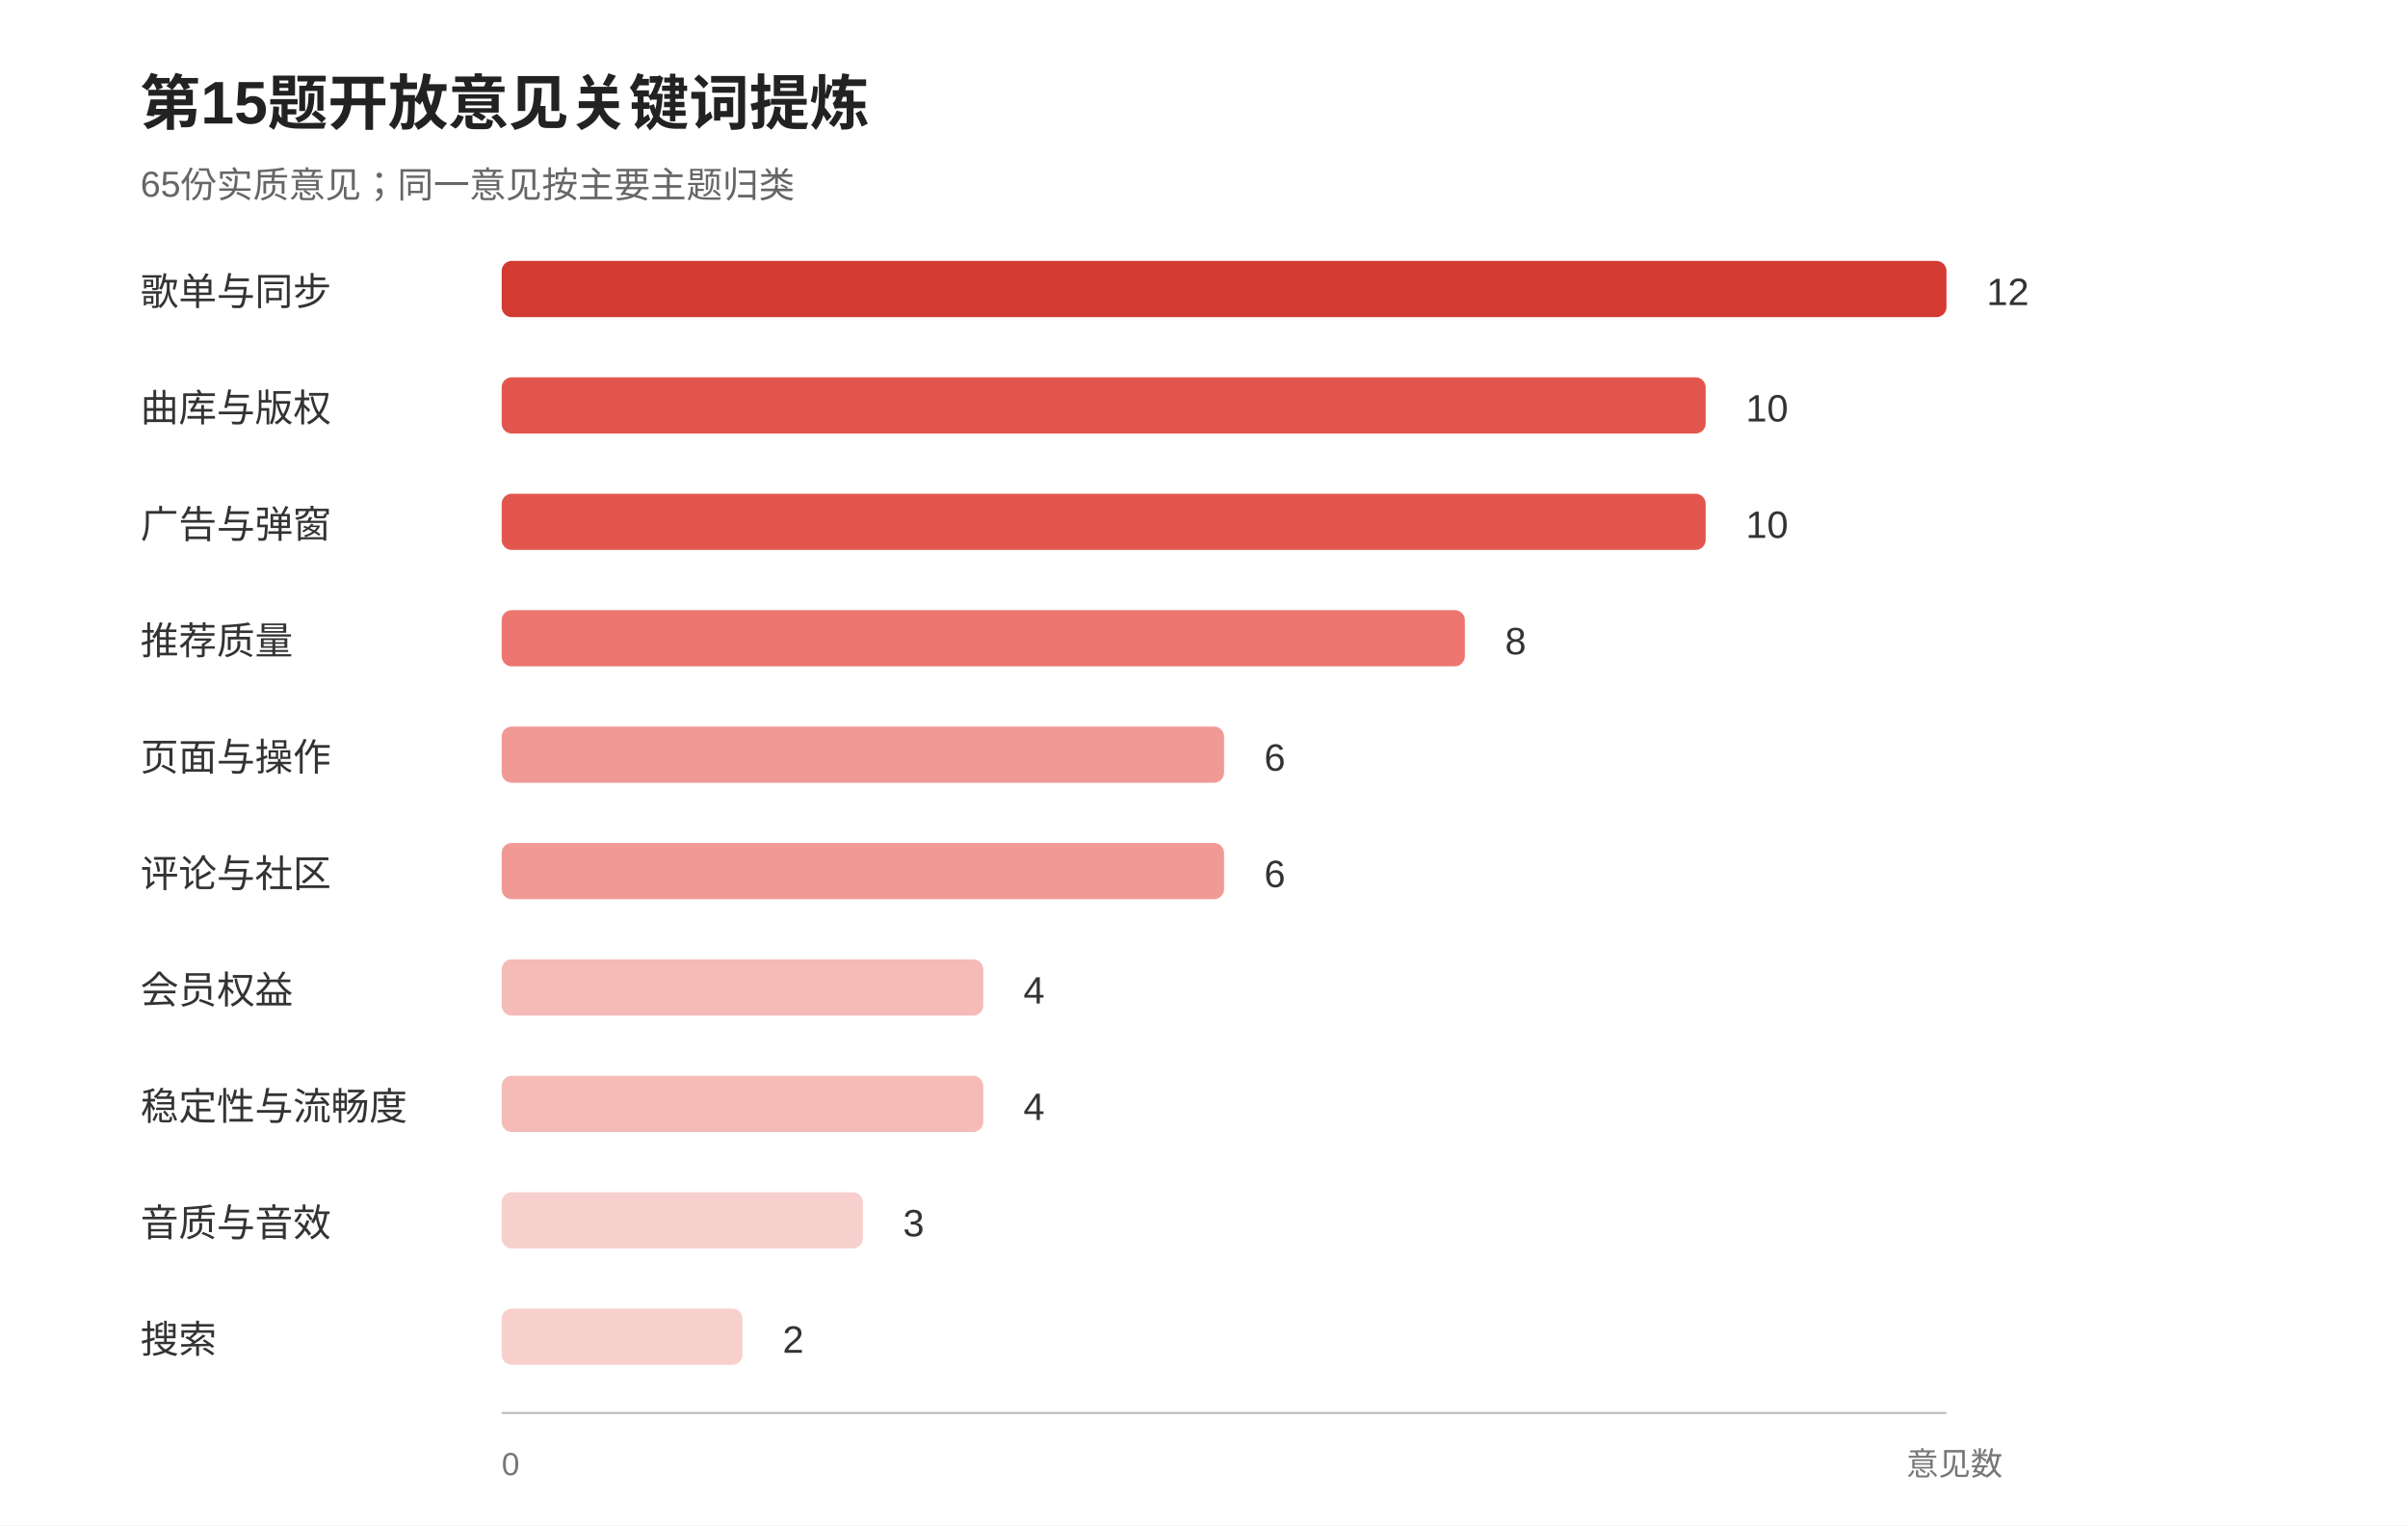
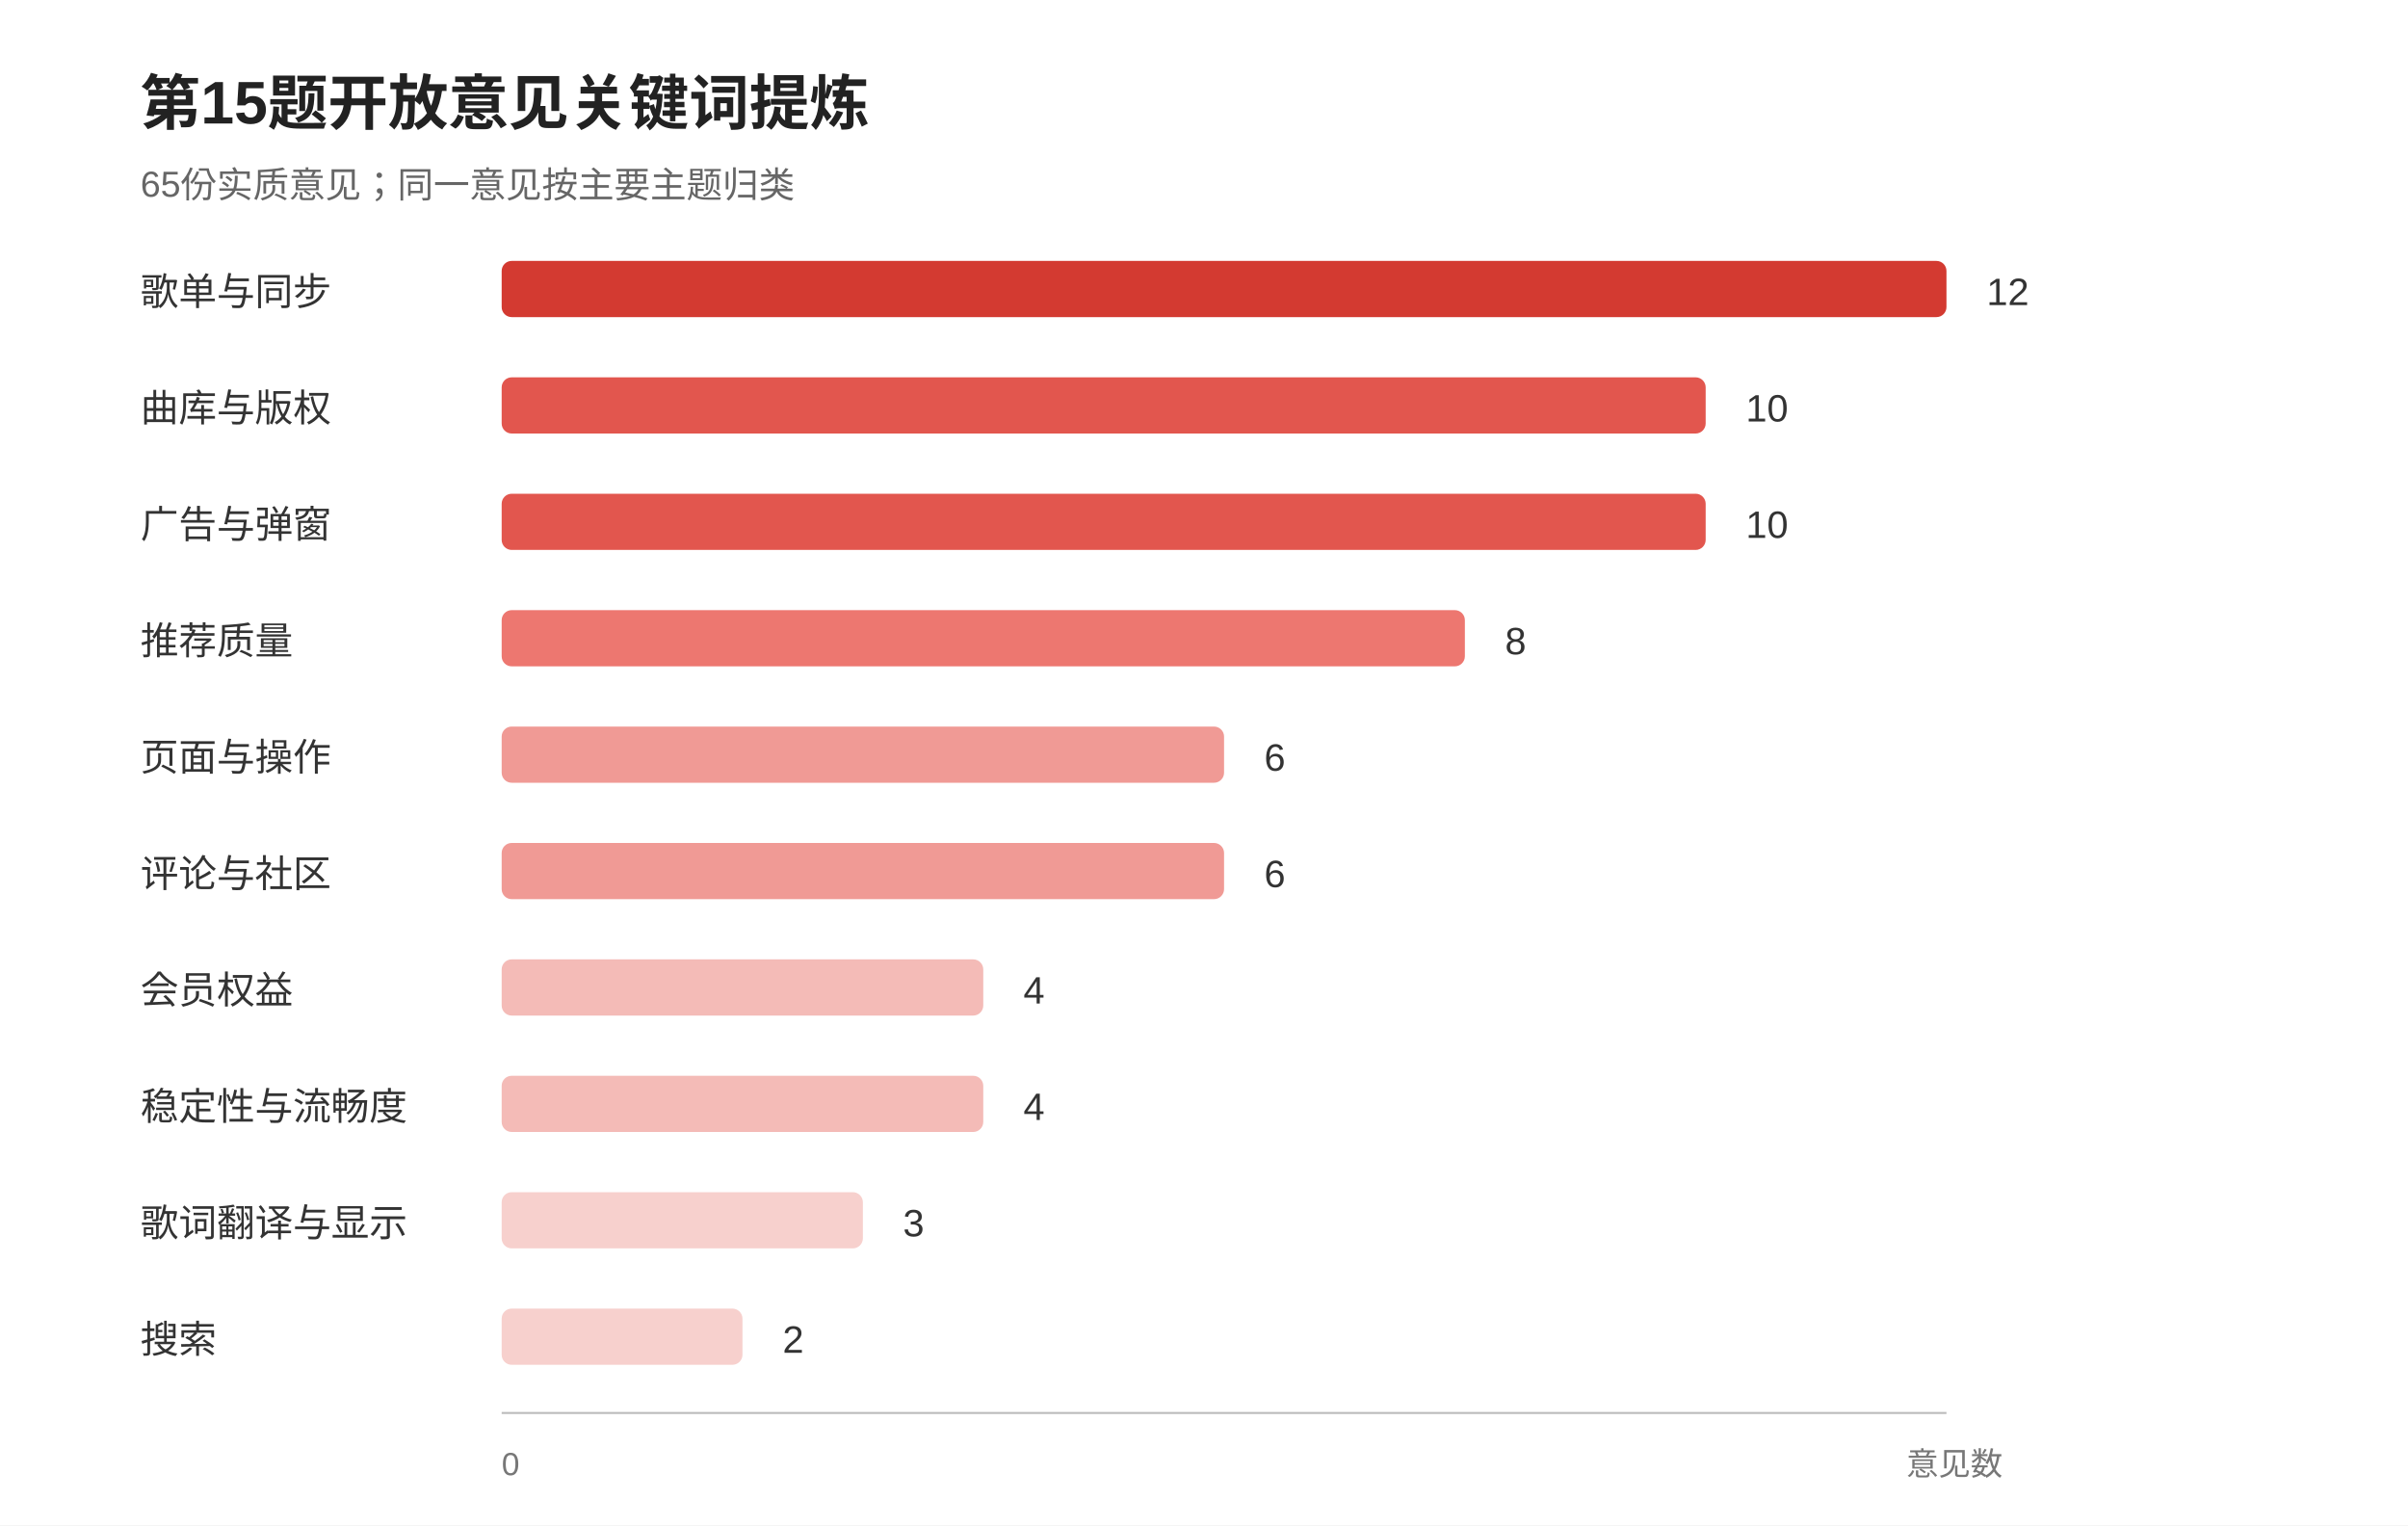
<svg xmlns="http://www.w3.org/2000/svg" width="1200" height="760" viewBox="0 0 1200 760">
  <rect width="1200" height="760" fill="#ffffff" />
  <text x="70" y="62" font-family="Microsoft YaHei, Arial, sans-serif" font-size="30" font-weight="700" fill="#222">第15题开放意见关键词提炼</text>
  <text x="70" y="98" font-family="Microsoft YaHei, Arial, sans-serif" font-size="18" fill="#666">65份实质意见；同一意见按主要主题归类</text>
  <g font-family="Microsoft YaHei, Arial, sans-serif" font-size="19" fill="#333">
    <text x="70" y="152">歌单与同步</text>
    <rect x="250" y="130" width="720" height="28" rx="5" fill="#d33a31" />
    <text x="990" y="152">12</text>
    <text x="70" y="210">曲库与版权</text>
    <rect x="250" y="188" width="600" height="28" rx="5" fill="#e2564e" />
    <text x="870" y="210">10</text>
    <text x="70" y="268">广告与弹窗</text>
    <rect x="250" y="246" width="600" height="28" rx="5" fill="#e2564e" />
    <text x="870" y="268">10</text>
    <text x="70" y="326">推荐质量</text>
    <rect x="250" y="304" width="480" height="28" rx="5" fill="#ed7770" />
    <text x="750" y="326">8</text>
    <text x="70" y="384">页面与操作</text>
    <rect x="250" y="362" width="360" height="28" rx="5" fill="#f09a95" />
    <text x="630" y="384">6</text>
    <text x="70" y="442">评论与社区</text>
    <rect x="250" y="420" width="360" height="28" rx="5" fill="#f09a95" />
    <text x="630" y="442">6</text>
    <text x="70" y="500">会员权益</text>
    <rect x="250" y="478" width="240" height="28" rx="5" fill="#f4bbb7" />
    <text x="510" y="500">4</text>
    <text x="70" y="558">稳定性与流畅度</text>
    <rect x="250" y="536" width="240" height="28" rx="5" fill="#f4bbb7" />
    <text x="510" y="558">4</text>
-     <text x="70" y="616">音质与音效</text>
+     <text x="70" y="616">歌词翻译与显示</text>
    <rect x="250" y="594" width="180" height="28" rx="5" fill="#f7d0cd" />
    <text x="450" y="616">3</text>
    <text x="70" y="674">搜索</text>
    <rect x="250" y="652" width="120" height="28" rx="5" fill="#f7d0cd" />
    <text x="390" y="674">2</text>
  </g>
  <line x1="250" y1="704" x2="970" y2="704" stroke="#bbb" stroke-width="1" />
  <text x="250" y="735" font-family="Microsoft YaHei, Arial, sans-serif" font-size="16" fill="#777">0</text>
  <text x="950" y="735" font-family="Microsoft YaHei, Arial, sans-serif" font-size="16" fill="#777">意见数</text>
</svg>
